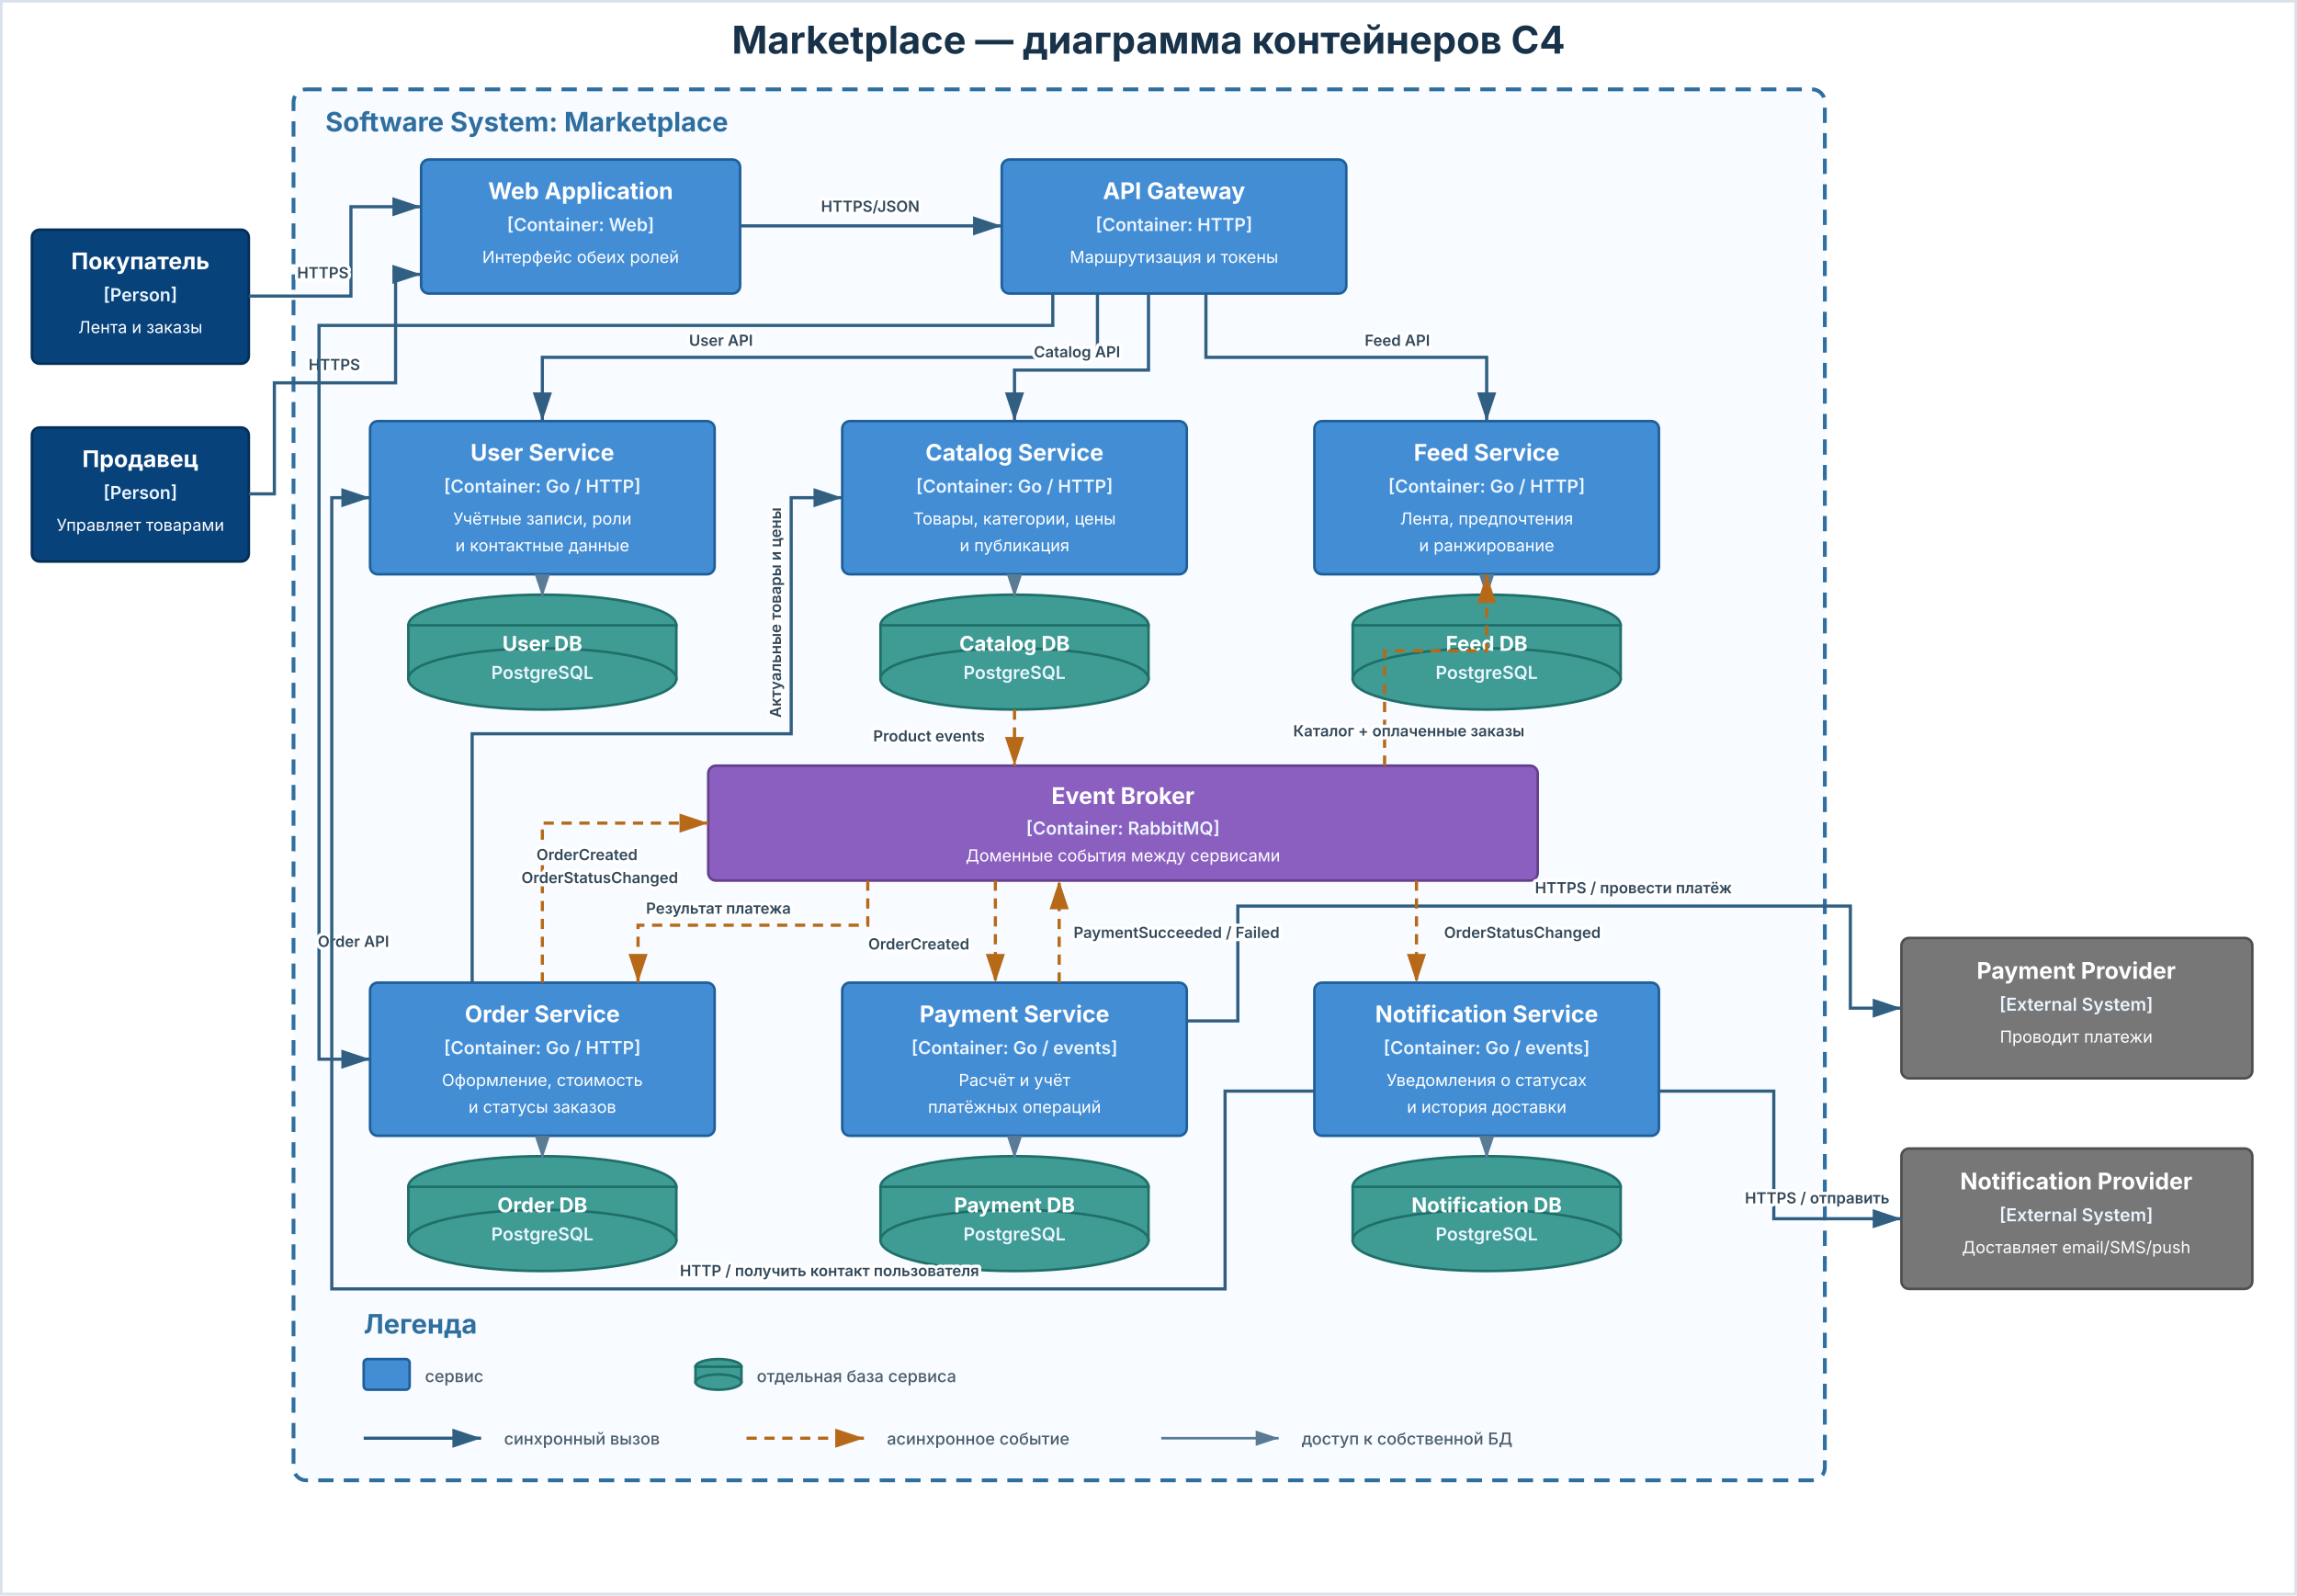
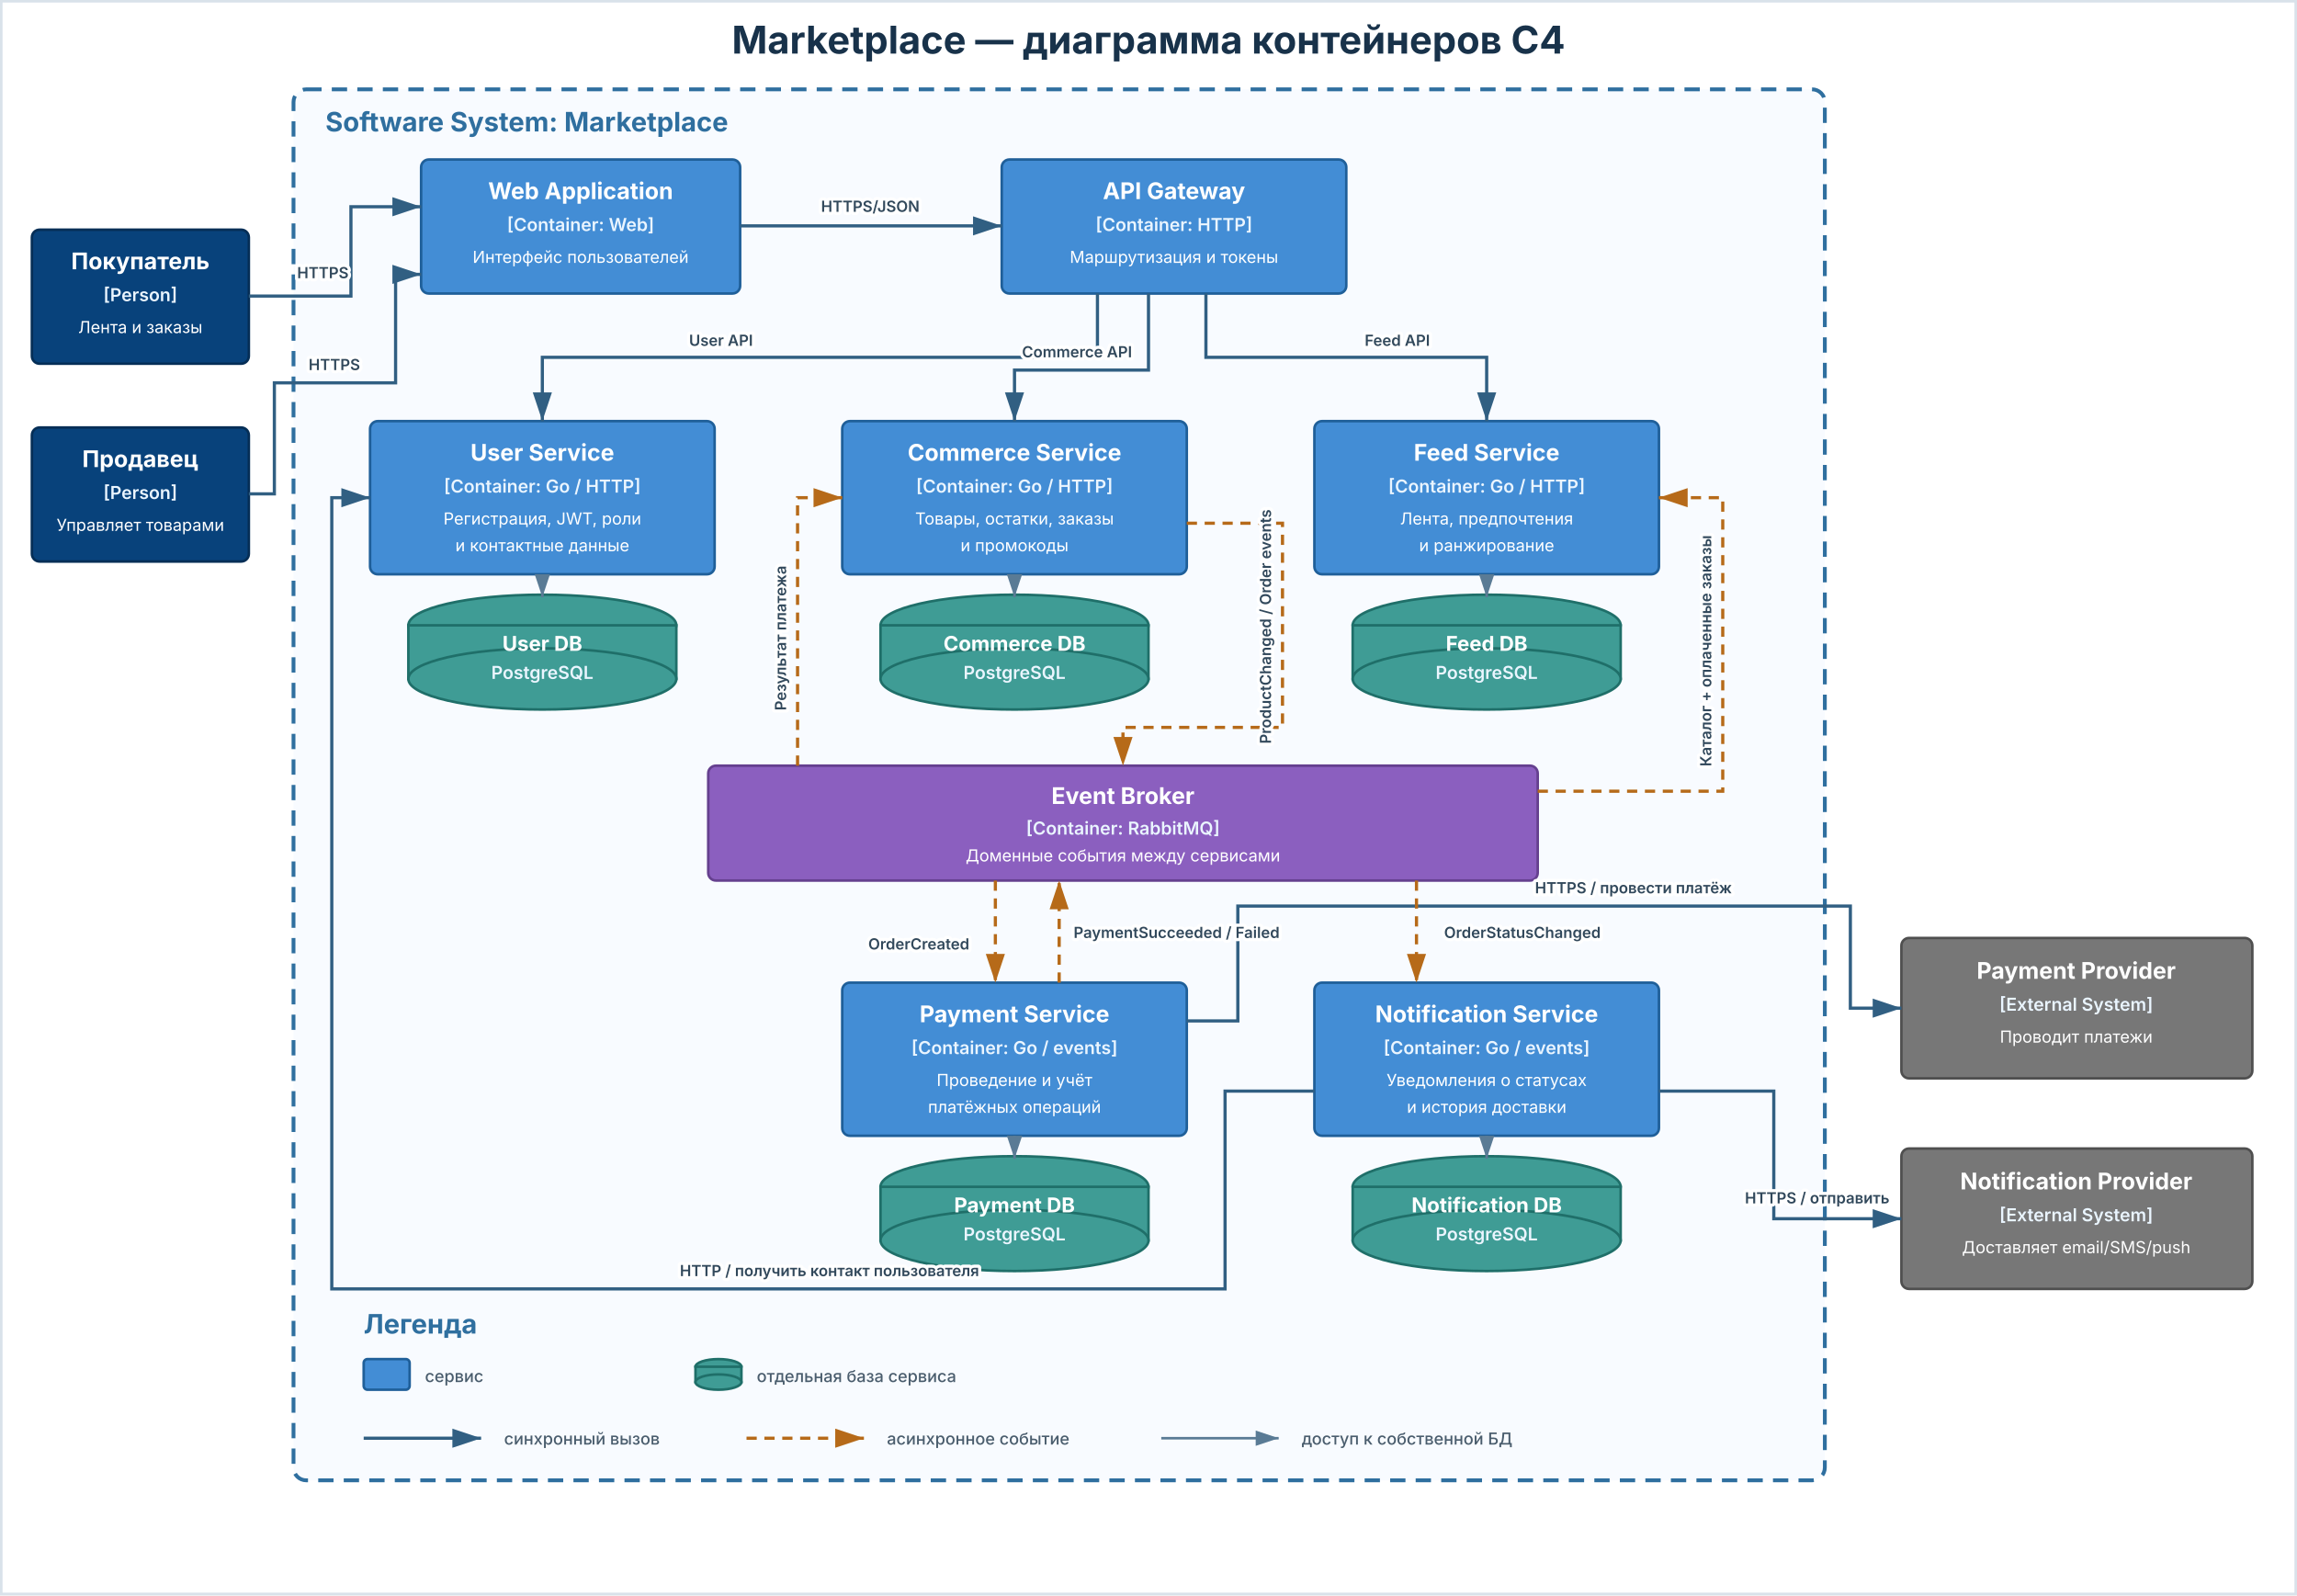
<svg xmlns="http://www.w3.org/2000/svg" width="1800" height="1250" viewBox="0 0 1800 1250" role="img" aria-labelledby="title desc">
  <defs>
    <style>
      .canvas{fill:#fff;stroke:#d9e2ea;stroke-width:2}.boundary{fill:#f8fbff;stroke:#2f6f9f;stroke-width:3;stroke-dasharray:12 8}.person{fill:#08427b;stroke:#052e56;stroke-width:2}.container{fill:#438dd5;stroke:#1f5f99;stroke-width:2}.database{fill:#3f9c95;stroke:#1f6f69;stroke-width:2}.broker{fill:#8b5fbf;stroke:#65408f;stroke-width:2}.external{fill:#777;stroke:#4f4f4f;stroke-width:2}.page-title{font:700 30px -apple-system,BlinkMacSystemFont,"Segoe UI",sans-serif;fill:#18324a}.boundary-title{font:700 21px -apple-system,BlinkMacSystemFont,"Segoe UI",sans-serif;fill:#2f6f9f}.name{font:700 18px -apple-system,BlinkMacSystemFont,"Segoe UI",sans-serif;fill:#fff;text-anchor:middle}.tech{font:600 14px -apple-system,BlinkMacSystemFont,"Segoe UI",sans-serif;fill:#eaf5ff;text-anchor:middle}.desc{font:400 13px -apple-system,BlinkMacSystemFont,"Segoe UI",sans-serif;fill:#fff;text-anchor:middle}.db-name{font:700 16px -apple-system,BlinkMacSystemFont,"Segoe UI",sans-serif;fill:#fff;text-anchor:middle}.label{font:600 12px -apple-system,BlinkMacSystemFont,"Segoe UI",sans-serif;fill:#31485b;text-anchor:middle;paint-order:stroke;stroke:#fff;stroke-width:5;stroke-linejoin:round}.small{font:500 13px -apple-system,BlinkMacSystemFont,"Segoe UI",sans-serif;fill:#4a5d6d}.sync{fill:none;stroke:#315f82;stroke-width:2.5;marker-end:url(#sync-arrow)}.async{fill:none;stroke:#b66a19;stroke-width:2.5;stroke-dasharray:8 6;marker-end:url(#async-arrow)}.data{fill:none;stroke:#5a7b95;stroke-width:2;marker-end:url(#data-arrow)}
    </style>
    <marker id="sync-arrow" markerWidth="10" markerHeight="10" refX="9" refY="3" orient="auto" markerUnits="strokeWidth">
      <path d="M0 0v6l9-3z" fill="#315f82" />
    </marker>
    <marker id="async-arrow" markerWidth="10" markerHeight="10" refX="9" refY="3" orient="auto" markerUnits="strokeWidth">
      <path d="M0 0v6l9-3z" fill="#b66a19" />
    </marker>
    <marker id="data-arrow" markerWidth="10" markerHeight="10" refX="9" refY="3" orient="auto" markerUnits="strokeWidth">
      <path d="M0 0v6l9-3z" fill="#5a7b95" />
    </marker>
  </defs>
  <rect class="canvas" x="1" y="1" width="1798" height="1248" />
  <text class="page-title" x="900" y="42" text-anchor="middle">Marketplace — диаграмма контейнеров C4</text>
  <rect class="boundary" x="230" y="70" width="1200" height="1090" rx="10" />
  <text class="boundary-title" x="255" y="103">Software System: Marketplace</text>
  <rect class="person" x="25" y="180" width="170" height="105" rx="6" />
  <text class="name" x="110" y="211">Покупатель</text>
  <text class="tech" x="110" y="236">[Person]</text>
  <text class="desc" x="110" y="261">Лента и заказы</text>
  <rect class="person" x="25" y="335" width="170" height="105" rx="6" />
  <text class="name" x="110" y="366">Продавец</text>
  <text class="tech" x="110" y="391">[Person]</text>
  <text class="desc" x="110" y="416">Управляет товарами</text>
  <rect class="container" x="330" y="125" width="250" height="105" rx="6" />
  <text class="name" x="455" y="156">Web Application</text>
  <text class="tech" x="455" y="181">[Container: Web]</text>
-   <text class="desc" x="455" y="206">Интерфейс обеих ролей</text>
+   <text class="desc" x="455" y="206">Интерфейс пользователей</text>
  <rect class="container" x="785" y="125" width="270" height="105" rx="6" />
  <text class="name" x="920" y="156">API Gateway</text>
  <text class="tech" x="920" y="181">[Container: HTTP]</text>
  <text class="desc" x="920" y="206">Маршрутизация и токены</text>
  <rect class="container" x="290" y="330" width="270" height="120" rx="6" />
  <text class="name" x="425" y="361">User Service</text>
  <text class="tech" x="425" y="386">[Container: Go / HTTP]</text>
-   <text class="desc" x="425" y="411">Учётные записи, роли</text>
+   <text class="desc" x="425" y="411">Регистрация, JWT, роли</text>
  <text class="desc" x="425" y="432">и контактные данные</text>
  <rect class="container" x="660" y="330" width="270" height="120" rx="6" />
-   <text class="name" x="795" y="361">Catalog Service</text>
+   <text class="name" x="795" y="361">Commerce Service</text>
  <text class="tech" x="795" y="386">[Container: Go / HTTP]</text>
-   <text class="desc" x="795" y="411">Товары, категории, цены</text>
-   <text class="desc" x="795" y="432">и публикация</text>
+   <text class="desc" x="795" y="411">Товары, остатки, заказы</text>
+   <text class="desc" x="795" y="432">и промокоды</text>
  <rect class="container" x="1030" y="330" width="270" height="120" rx="6" />
  <text class="name" x="1165" y="361">Feed Service</text>
  <text class="tech" x="1165" y="386">[Container: Go / HTTP]</text>
  <text class="desc" x="1165" y="411">Лента, предпочтения</text>
  <text class="desc" x="1165" y="432">и ранжирование</text>
  <g>
    <ellipse class="database" cx="425" cy="490" rx="105" ry="24" />
    <rect class="database" x="320" y="490" width="210" height="42" />
    <ellipse class="database" cx="425" cy="532" rx="105" ry="24" />
    <text class="db-name" x="425" y="510">User DB</text>
    <text class="tech" x="425" y="532">PostgreSQL</text>
  </g>
  <g>
    <ellipse class="database" cx="795" cy="490" rx="105" ry="24" />
    <rect class="database" x="690" y="490" width="210" height="42" />
    <ellipse class="database" cx="795" cy="532" rx="105" ry="24" />
-     <text class="db-name" x="795" y="510">Catalog DB</text>
+     <text class="db-name" x="795" y="510">Commerce DB</text>
    <text class="tech" x="795" y="532">PostgreSQL</text>
  </g>
  <g>
    <ellipse class="database" cx="1165" cy="490" rx="105" ry="24" />
    <rect class="database" x="1060" y="490" width="210" height="42" />
    <ellipse class="database" cx="1165" cy="532" rx="105" ry="24" />
    <text class="db-name" x="1165" y="510">Feed DB</text>
    <text class="tech" x="1165" y="532">PostgreSQL</text>
  </g>
  <rect class="broker" x="555" y="600" width="650" height="90" rx="6" />
  <text class="name" x="880" y="630">Event Broker</text>
  <text class="tech" x="880" y="654">[Container: RabbitMQ]</text>
  <text class="desc" x="880" y="675">Доменные события между сервисами</text>
-   <rect class="container" x="290" y="770" width="270" height="120" rx="6" />
-   <text class="name" x="425" y="801">Order Service</text>
-   <text class="tech" x="425" y="826">[Container: Go / HTTP]</text>
-   <text class="desc" x="425" y="851">Оформление, стоимость</text>
-   <text class="desc" x="425" y="872">и статусы заказов</text>
  <rect class="container" x="660" y="770" width="270" height="120" rx="6" />
  <text class="name" x="795" y="801">Payment Service</text>
  <text class="tech" x="795" y="826">[Container: Go / events]</text>
-   <text class="desc" x="795" y="851">Расчёт и учёт</text>
+   <text class="desc" x="795" y="851">Проведение и учёт</text>
  <text class="desc" x="795" y="872">платёжных операций</text>
  <rect class="container" x="1030" y="770" width="270" height="120" rx="6" />
  <text class="name" x="1165" y="801">Notification Service</text>
  <text class="tech" x="1165" y="826">[Container: Go / events]</text>
  <text class="desc" x="1165" y="851">Уведомления о статусах</text>
  <text class="desc" x="1165" y="872">и история доставки</text>
-   <g>
-     <ellipse class="database" cx="425" cy="930" rx="105" ry="24" />
-     <rect class="database" x="320" y="930" width="210" height="42" />
-     <ellipse class="database" cx="425" cy="972" rx="105" ry="24" />
-     <text class="db-name" x="425" y="950">Order DB</text>
-     <text class="tech" x="425" y="972">PostgreSQL</text>
-   </g>
  <g>
    <ellipse class="database" cx="795" cy="930" rx="105" ry="24" />
    <rect class="database" x="690" y="930" width="210" height="42" />
    <ellipse class="database" cx="795" cy="972" rx="105" ry="24" />
    <text class="db-name" x="795" y="950">Payment DB</text>
    <text class="tech" x="795" y="972">PostgreSQL</text>
  </g>
  <g>
    <ellipse class="database" cx="1165" cy="930" rx="105" ry="24" />
    <rect class="database" x="1060" y="930" width="210" height="42" />
    <ellipse class="database" cx="1165" cy="972" rx="105" ry="24" />
    <text class="db-name" x="1165" y="950">Notification DB</text>
    <text class="tech" x="1165" y="972">PostgreSQL</text>
  </g>
  <rect class="external" x="1490" y="735" width="275" height="110" rx="6" />
  <text class="name" x="1627" y="767">Payment Provider</text>
  <text class="tech" x="1627" y="792">[External System]</text>
  <text class="desc" x="1627" y="817">Проводит платежи</text>
  <rect class="external" x="1490" y="900" width="275" height="110" rx="6" />
  <text class="name" x="1627" y="932">Notification Provider</text>
  <text class="tech" x="1627" y="957">[External System]</text>
  <text class="desc" x="1627" y="982">Доставляет email/SMS/push</text>
  <path class="sync" d="M195 232h80v-70h55" />
  <text class="label" x="253" y="218">HTTPS</text>
  <path class="sync" d="M195 387h20v-87h95v-85h20" />
  <text class="label" x="262" y="290">HTTPS</text>
  <path class="sync" d="M580 177h205" />
  <text class="label" x="682" y="166">HTTPS/JSON</text>
  <path class="sync" d="M860 230v50H425v50" />
  <text class="label" x="565" y="271">User API</text>
  <path class="sync" d="M900 230v60H795v40" />
-   <text class="label" x="844" y="280">Catalog API</text>
+   <text class="label" x="844" y="280">Commerce API</text>
  <path class="sync" d="M945 230v50h220v50" />
  <text class="label" x="1095" y="271">Feed API</text>
-   <path class="sync" d="M825 230v25H250v575h40" />
-   <text class="label" x="277" y="742">Order API</text>
-   <path class="sync" d="M370 770V575h250V390h40" />
-   <text class="label" x="612" y="480" transform="rotate(-90 612 480)">Актуальные товары и цены</text>
  <path class="sync" d="M930 800h40v-90h480v80h40" />
  <text class="label" x="1280" y="700">HTTPS / провести платёж</text>
  <path class="sync" d="M1300 855h90v100h100" />
  <text class="label" x="1424" y="943">HTTPS / отправить</text>
  <path class="sync" d="M1030 855h-70v155H260V390h30" />
  <text class="label" x="650" y="1000">HTTP / получить контакт пользователя</text>
  <path class="data" d="M425 450v18" />
  <path class="data" d="M795 450v18" />
  <path class="data" d="M1165 450v18" />
-   <path class="data" d="M425 890v18" />
  <path class="data" d="M795 890v18" />
  <path class="data" d="M1165 890v18" />
-   <path class="async" d="M795 556v44" />
-   <text class="label" x="728" y="581">Product events</text>
-   <path class="async" d="M1085 600v-90h80v-60" />
-   <text class="label" x="1104" y="577">Каталог + оплаченные заказы</text>
-   <path class="async" d="M425 770v-125h130" />
-   <text class="label" x="460" y="674">OrderCreated</text>
-   <text class="label" x="470" y="692">OrderStatusChanged</text>
-   <path class="async" d="M680 690v35H500v45" />
-   <text class="label" x="563" y="716">Результат платежа</text>
+   <path class="async" d="M930 410h75v160H880v30" />
+   <text class="label" x="996" y="491" transform="rotate(-90 996 491)">ProductChanged / Order events</text>
+   <path class="async" d="M1205 620h145V390h-50" />
+   <text class="label" x="1341" y="510" transform="rotate(-90 1341 510)">Каталог + оплаченные заказы</text>
+   <path class="async" d="M625 600V390h35" />
+   <text class="label" x="616" y="500" transform="rotate(-90 616 500)">Результат платежа</text>
  <path class="async" d="M780 690v80" />
  <text class="label" x="720" y="744">OrderCreated</text>
  <path class="async" d="M830 770v-80" />
  <text class="label" x="922" y="735">PaymentSucceeded / Failed</text>
  <path class="async" d="M1110 690v80" />
  <text class="label" x="1193" y="735">OrderStatusChanged</text>
  <g transform="translate(285 1045)">
    <text class="boundary-title" x="0" y="0">Легенда</text>
    <rect class="container" x="0" y="20" width="36" height="24" rx="3" />
    <text class="small" x="48" y="38">сервис</text>
    <g>
      <ellipse class="database" cx="278" cy="26" rx="18" ry="6" />
      <rect class="database" x="260" y="26" width="36" height="12" />
      <ellipse class="database" cx="278" cy="38" rx="18" ry="6" />
    </g>
    <text class="small" x="308" y="38">отдельная база сервиса</text>
    <path class="sync" d="M0 82h92" />
    <text class="small" x="110" y="87">синхронный вызов</text>
    <path class="async" d="M300 82h92" />
    <text class="small" x="410" y="87">асинхронное событие</text>
    <path class="data" d="M625 82h92" />
    <text class="small" x="735" y="87">доступ к собственной БД</text>
  </g>
</svg>
